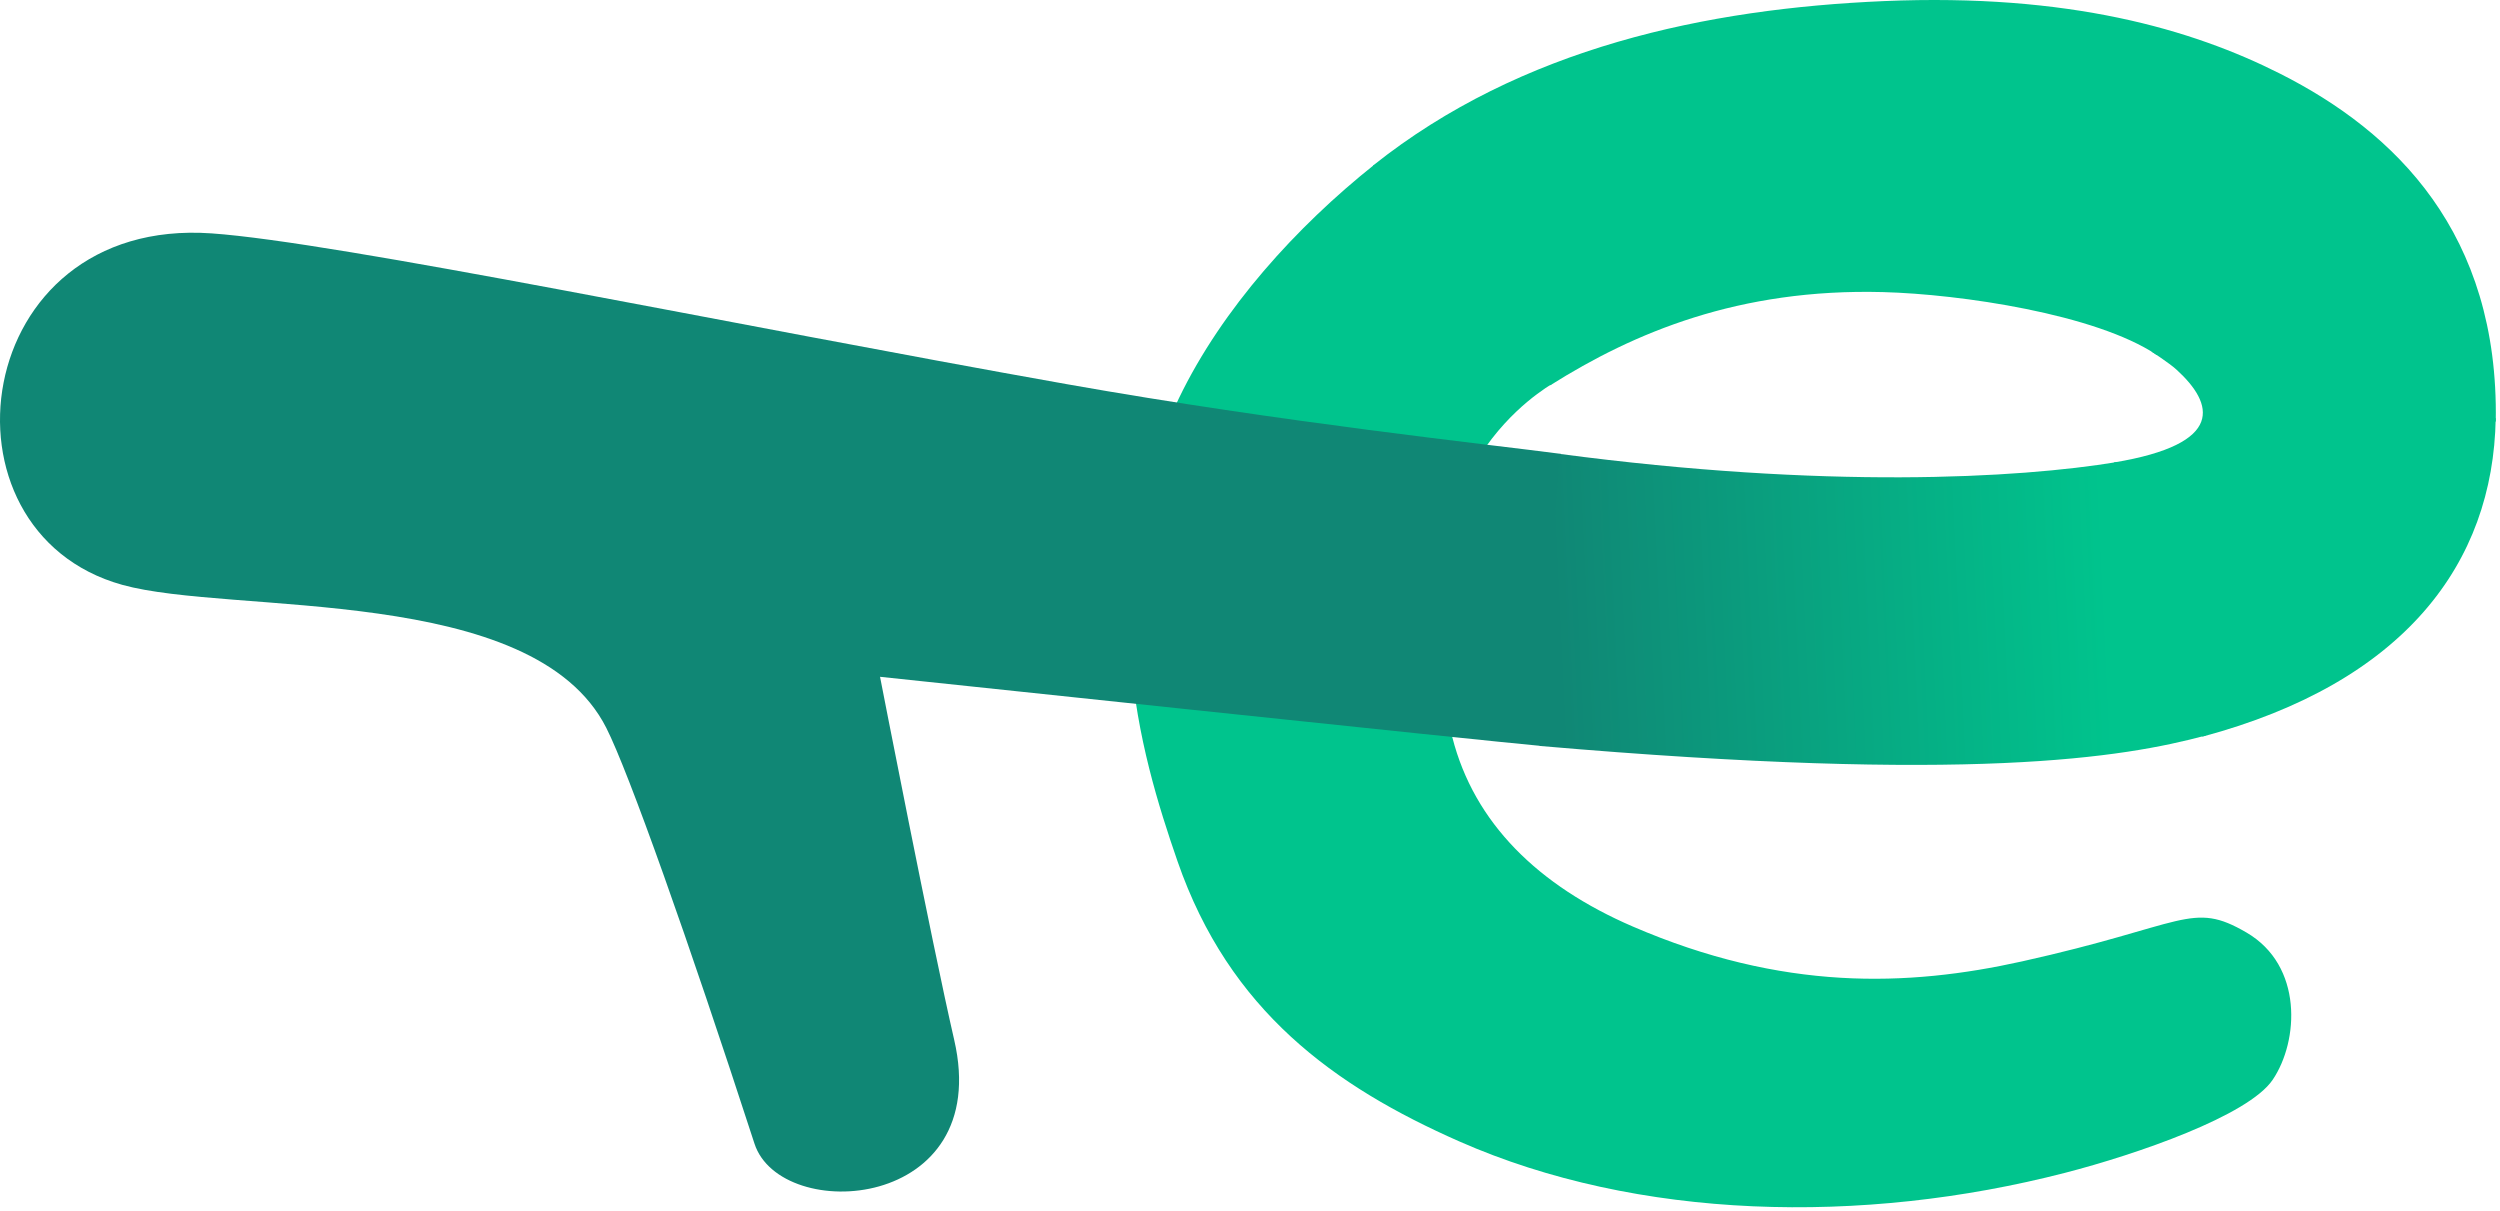
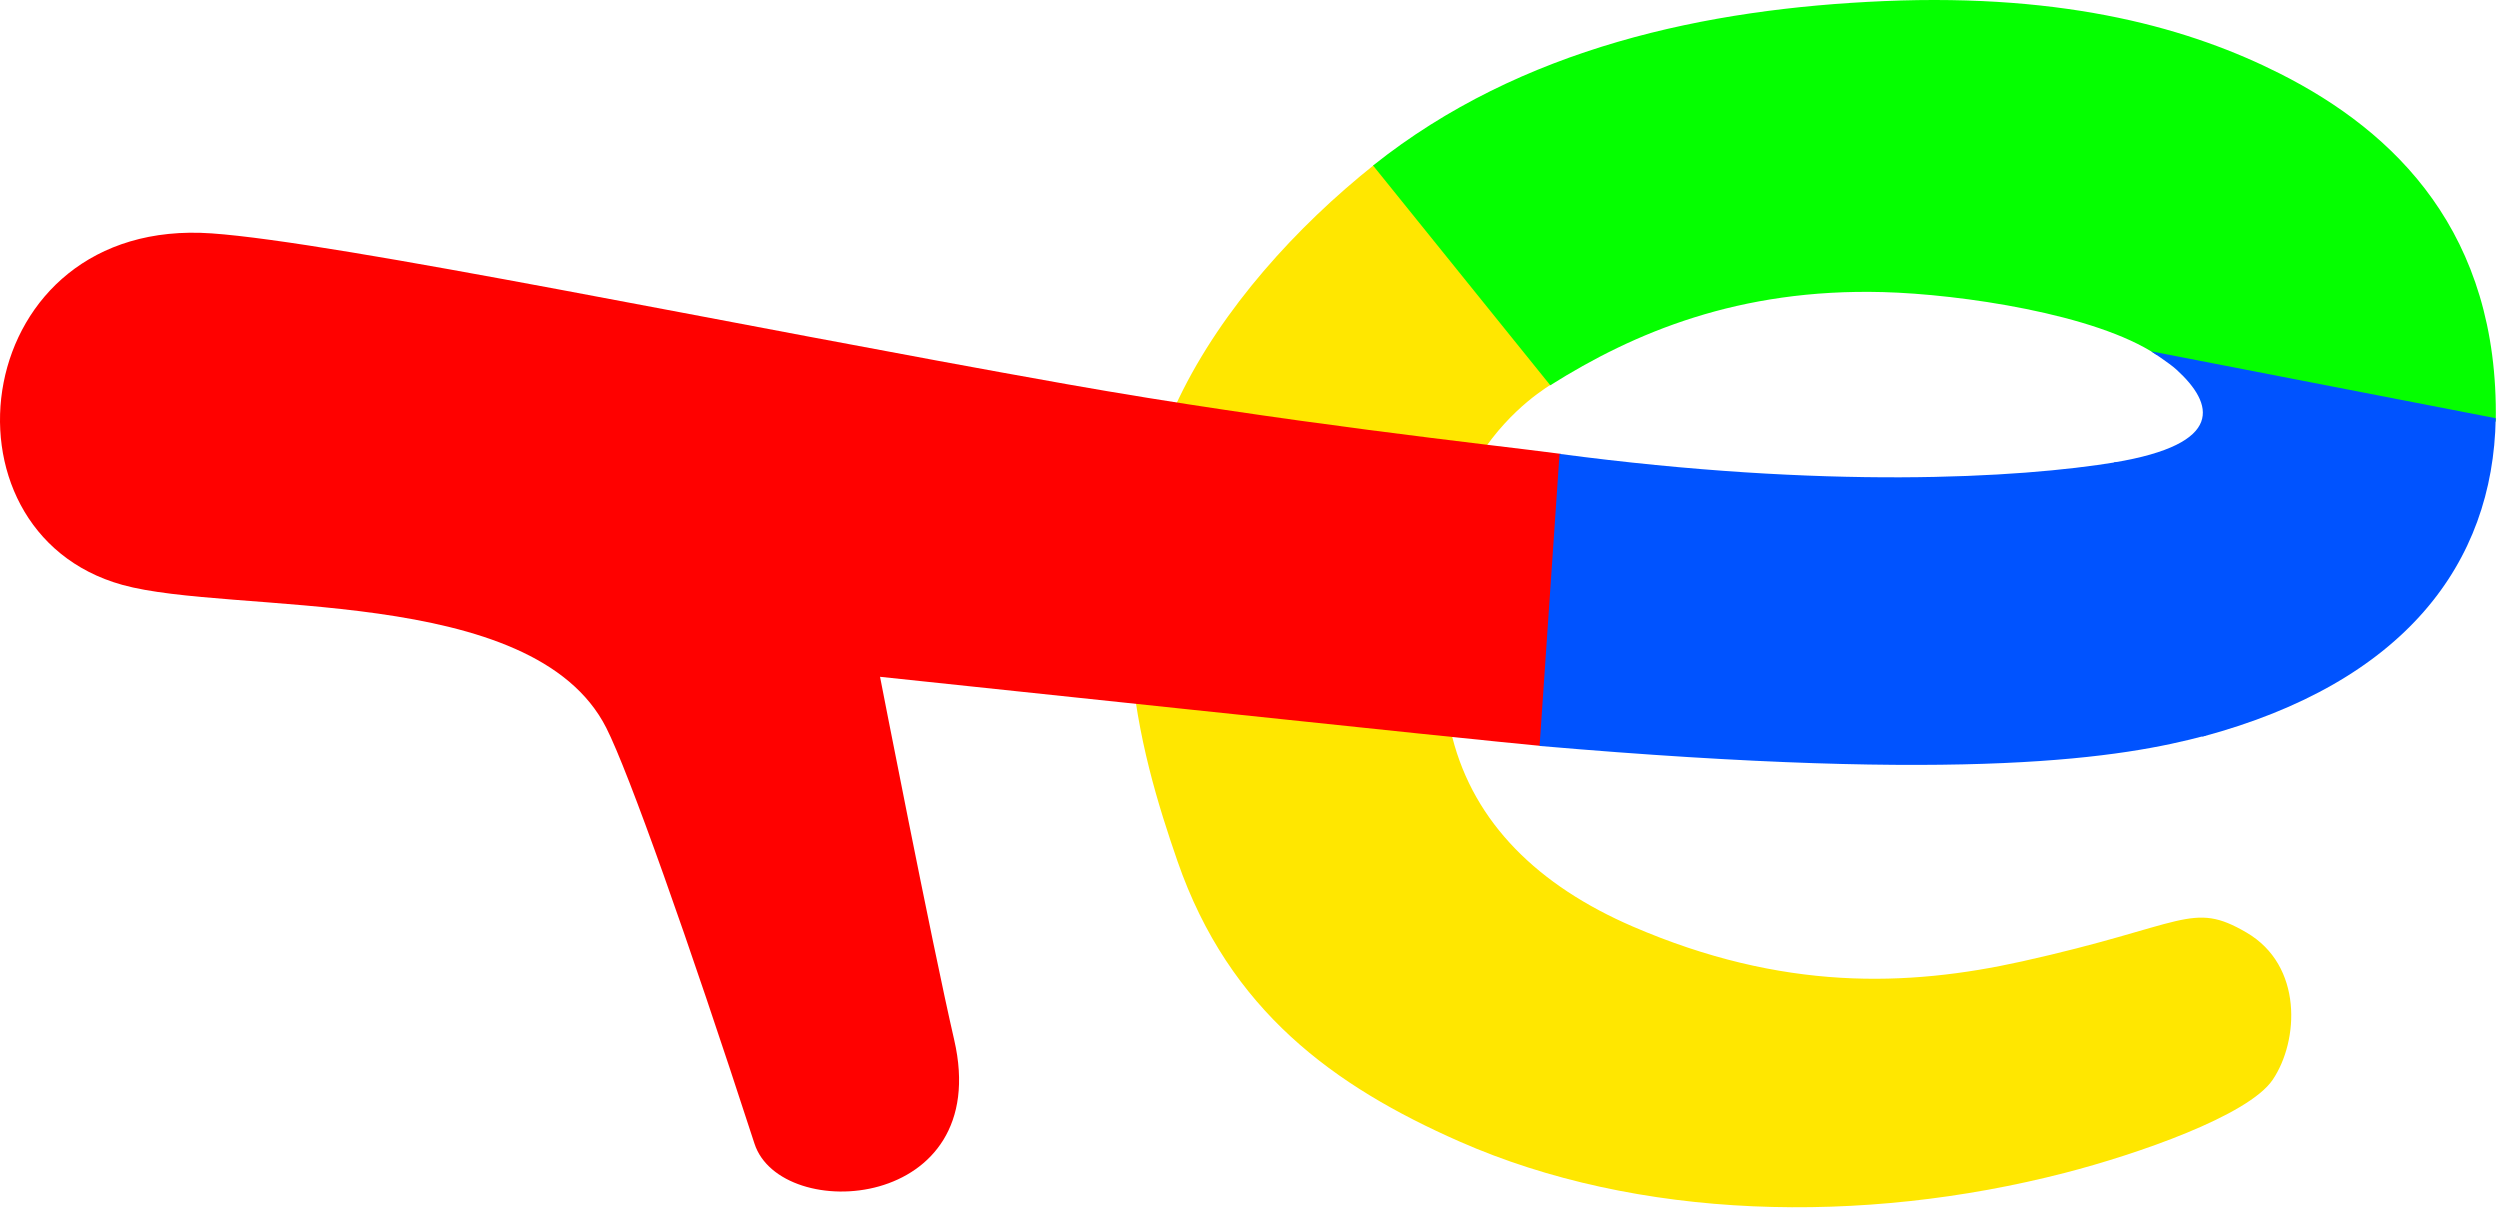
<svg xmlns="http://www.w3.org/2000/svg" aria-hidden="true" role="img" focusable="false" preserveAspectRatio="xMidYMid meet" viewBox="0 0 440 213">
-   <defs>
-     <linearGradient x1="85.131%" y1="49.214%" x2="2.574%" y2="51.04%" id="linearGradient-1">
-       <stop stop-color="#00C48D" offset="0%" />
-       <stop stop-color="#108775" offset="100%" />
-     </linearGradient>
-   </defs>
-   <g stroke="none" stroke-width="1" fill="none" fill-rule="evenodd">
-     <path d="M241.863,28.998 C228.204,39.882 215.109,54.291 207.507,70.057 C191.883,102.461 200.543,132.244 207.24,151.574 C216.359,177.894 234.826,191.184 256.836,200.889 C288.217,214.728 327.664,215.659 363.482,206.409 C376.108,203.149 395.712,196.369 399.99,190.044 C404.622,183.196 405.35,169.953 395.398,164.135 C385.693,158.462 384.751,162.795 355.842,169.214 C335.722,173.681 313.753,174.457 287.366,163.066 C270.724,155.883 259.463,144.859 255.616,129.791 C244.581,86.571 268.421,70.541 273.072,67.61 L241.863,28.998 Z" fill="#00C48D" />
-     <path d="M274.747,79.885 C262.323,78.239 225.878,74.377 187.749,67.612 C128.745,57.143 59.377,42.624 37.229,41.074 C-5.393,38.092 -12.5,93.463 21.525,102.934 C40.795,108.298 93.822,102.664 106.712,128.112 C110.638,135.863 121.024,165.09 132.789,201.282 C137.401,215.472 174.912,213.24 167.937,183.01 C163.955,165.746 154.886,119.117 154.886,119.117 C154.886,119.117 262.48,130.527 271.236,131.284 L274.747,79.885 Z" fill="#108775" />
-     <path d="M331.404,51.408 C345.067,51.771 368.841,55.28 379.548,62.443 L439.254,74.209 C439.82,41.071 421.646,23.239 401.281,12.959 C385.823,5.157 364.138,-1.197 331.593,0.192 C300.474,1.52 267.755,8.337 241.659,29.132 L272.849,67.81 C287.565,58.538 306.059,50.735 331.404,51.408 Z" fill="#00C48D" />
-     <path d="M378.596,61.833 C378.596,61.833 381.74,63.847 383.106,65.095 C389.609,71.035 391.762,78.133 372.034,81.397 L387.639,129.647 C423.142,120.134 438.808,99.185 439.245,73.608 L378.596,61.833 Z" fill="#00C48D" />
-     <path d="M372.623,81.314 C355.134,84.207 321.228,86.078 274.479,79.884 L270.968,131.284 C346.883,137.851 373.58,133.372 388.228,129.447 L372.623,81.314 Z" fill="url(#linearGradient-1)" />
+   <g stroke="none" strokeWidth="1" fill="none" fillRule="evenodd">
+     <path d="M241.863,28.998 C228.204,39.882 215.109,54.291 207.507,70.057 C191.883,102.461 200.543,132.244 207.24,151.574 C216.359,177.894 234.826,191.184 256.836,200.889 C288.217,214.728 327.664,215.659 363.482,206.409 C376.108,203.149 395.712,196.369 399.99,190.044 C404.622,183.196 405.35,169.953 395.398,164.135 C385.693,158.462 384.751,162.795 355.842,169.214 C335.722,173.681 313.753,174.457 287.366,163.066 C270.724,155.883 259.463,144.859 255.616,129.791 C244.581,86.571 268.421,70.541 273.072,67.61 L241.863,28.998 Z" fill="#FFE700" />
+     <path d="M274.747,79.885 C262.323,78.239 225.878,74.377 187.749,67.612 C128.745,57.143 59.377,42.624 37.229,41.074 C-5.393,38.092 -12.5,93.463 21.525,102.934 C40.795,108.298 93.822,102.664 106.712,128.112 C110.638,135.863 121.024,165.09 132.789,201.282 C137.401,215.472 174.912,213.24 167.937,183.01 C163.955,165.746 154.886,119.117 154.886,119.117 C154.886,119.117 262.48,130.527 271.236,131.284 L274.747,79.885 Z" fill="#FF0100" />
+     <path d="M331.404,51.408 C345.067,51.771 368.841,55.28 379.548,62.443 L439.254,74.209 C439.82,41.071 421.646,23.239 401.281,12.959 C385.823,5.157 364.138,-1.197 331.593,0.192 C300.474,1.52 267.755,8.337 241.659,29.132 L272.849,67.81 C287.565,58.538 306.059,50.735 331.404,51.408 Z" fill="#05FF00" />
+     <path d="M378.596,61.833 C378.596,61.833 381.74,63.847 383.106,65.095 C389.609,71.035 391.762,78.133 372.034,81.397 L387.639,129.647 C423.142,120.134 438.808,99.185 439.245,73.608 L378.596,61.833 Z" fill="#0053FF" />
+     <path d="M372.623,81.314 C355.134,84.207 321.228,86.078 274.479,79.884 L270.968,131.284 C346.883,137.851 373.58,133.372 388.228,129.447 L372.623,81.314 Z" fill="#0053FF" />
  </g>
</svg>
